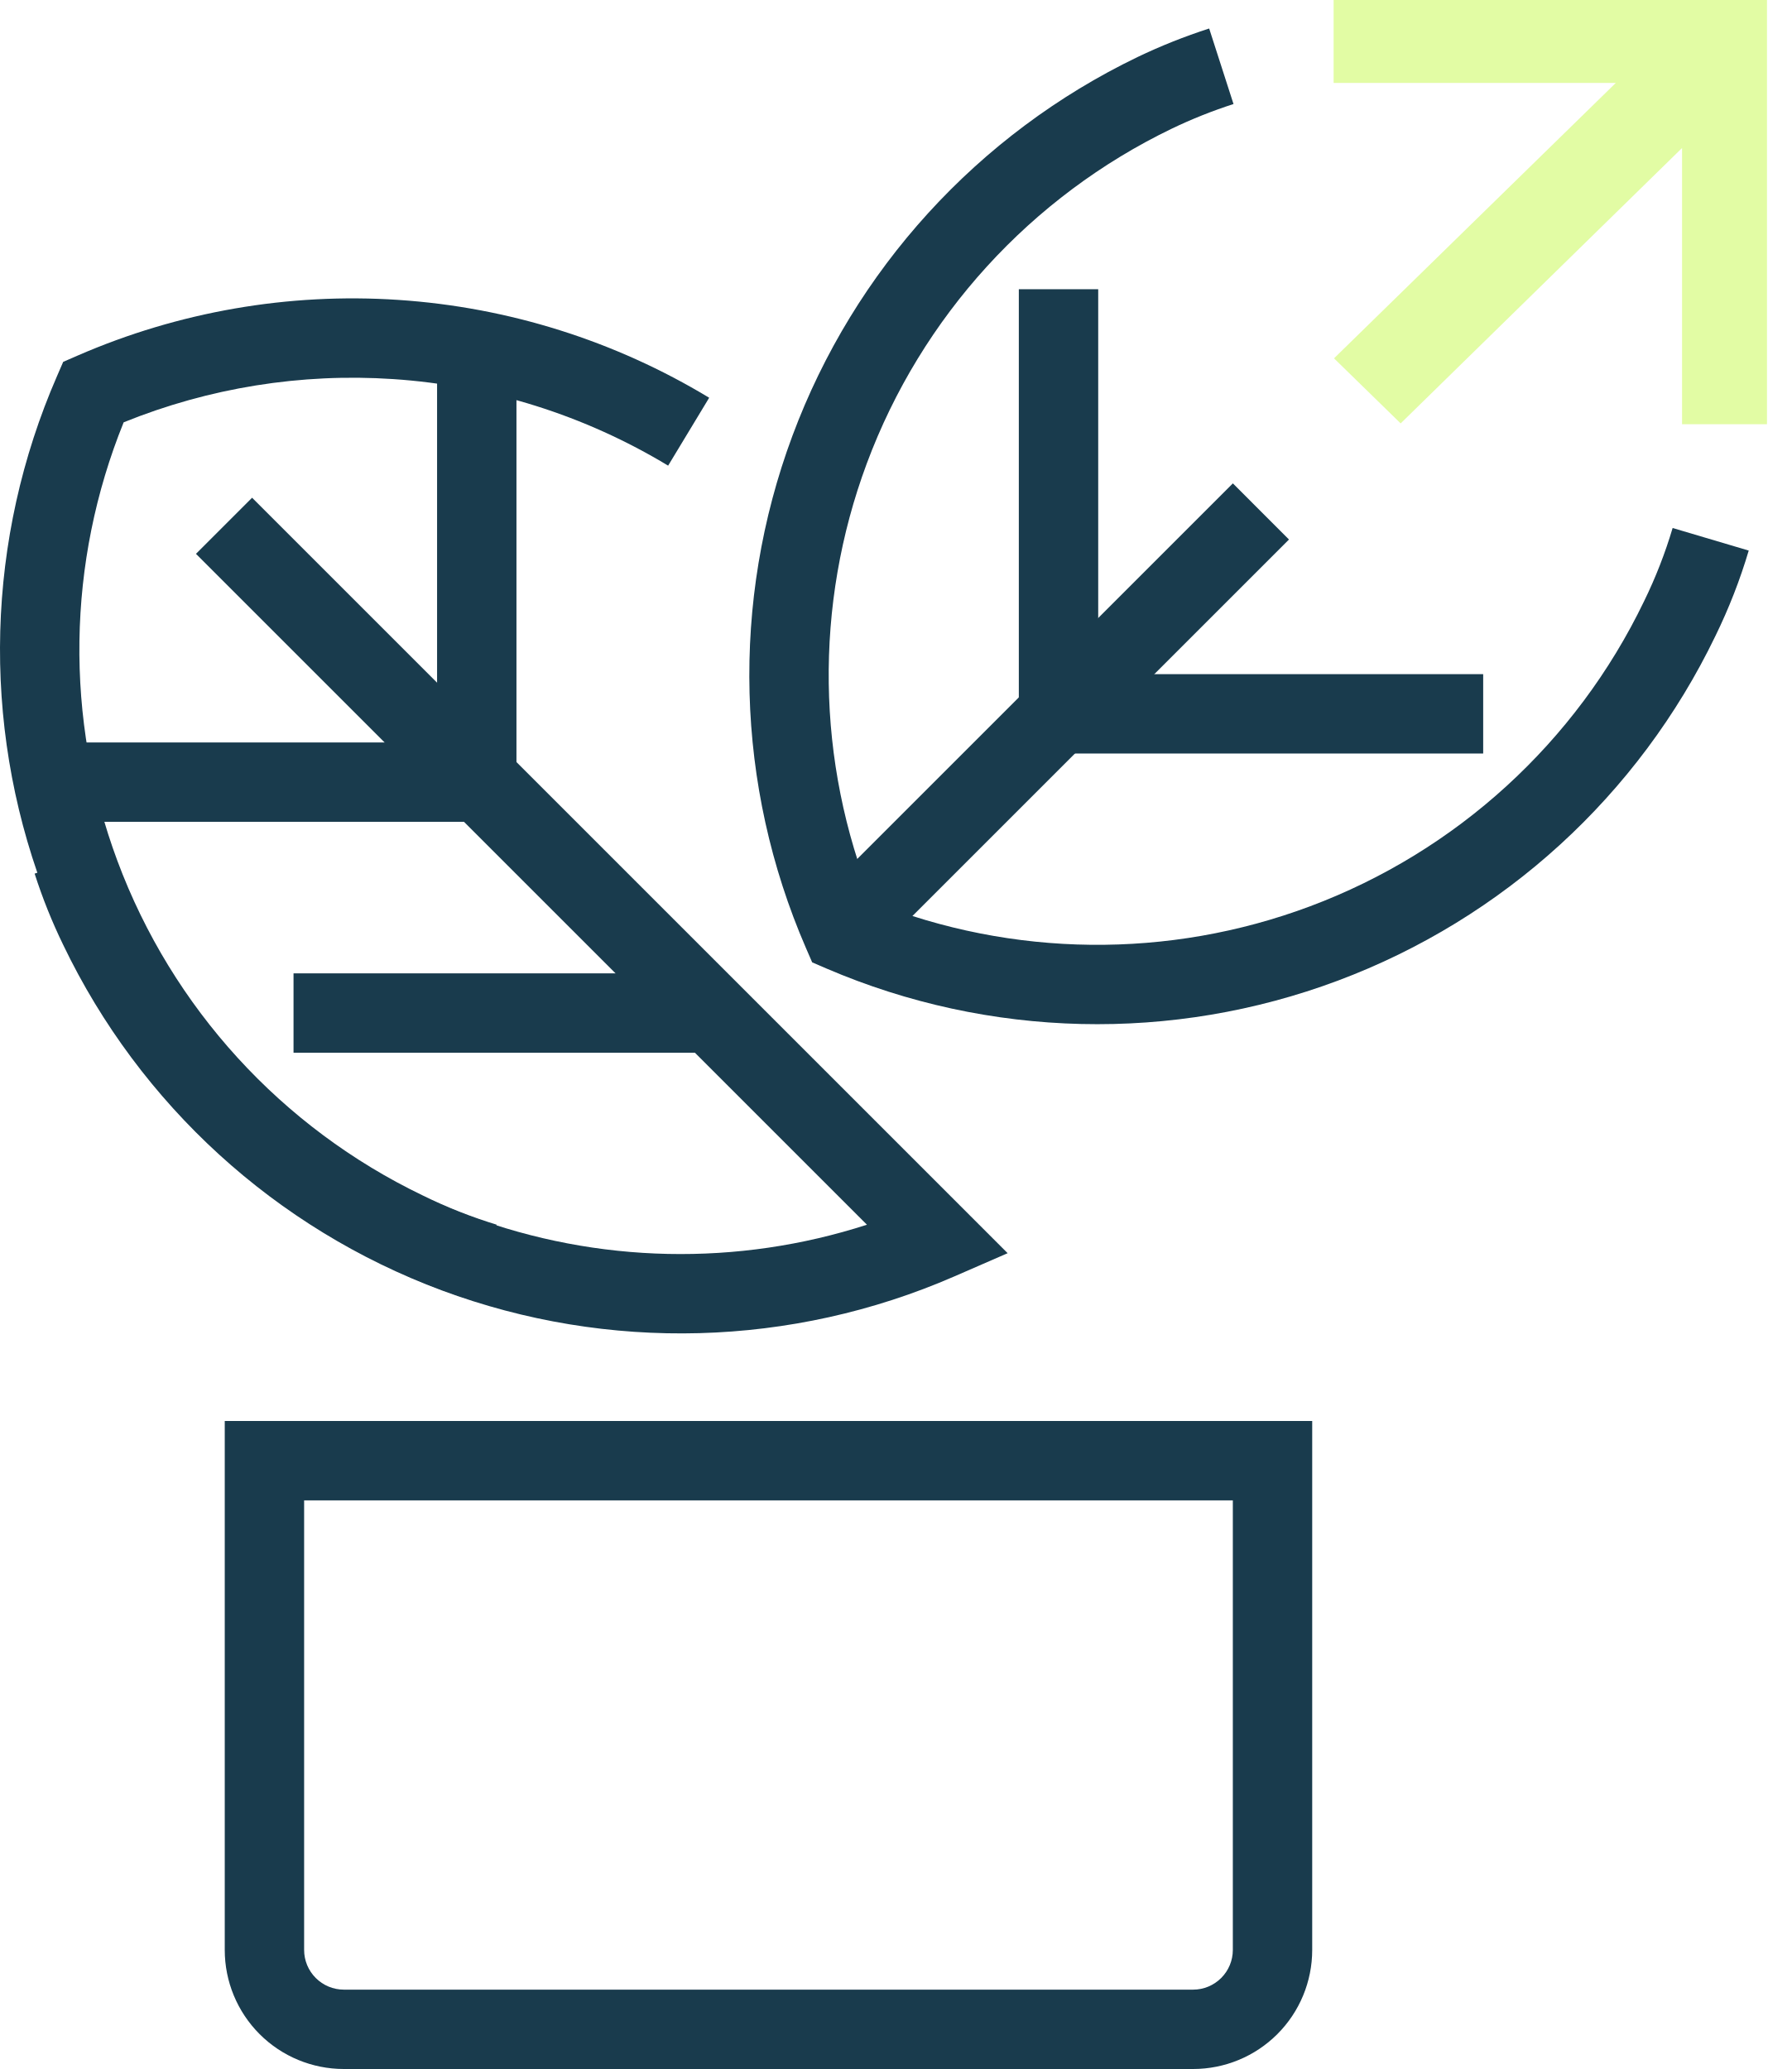
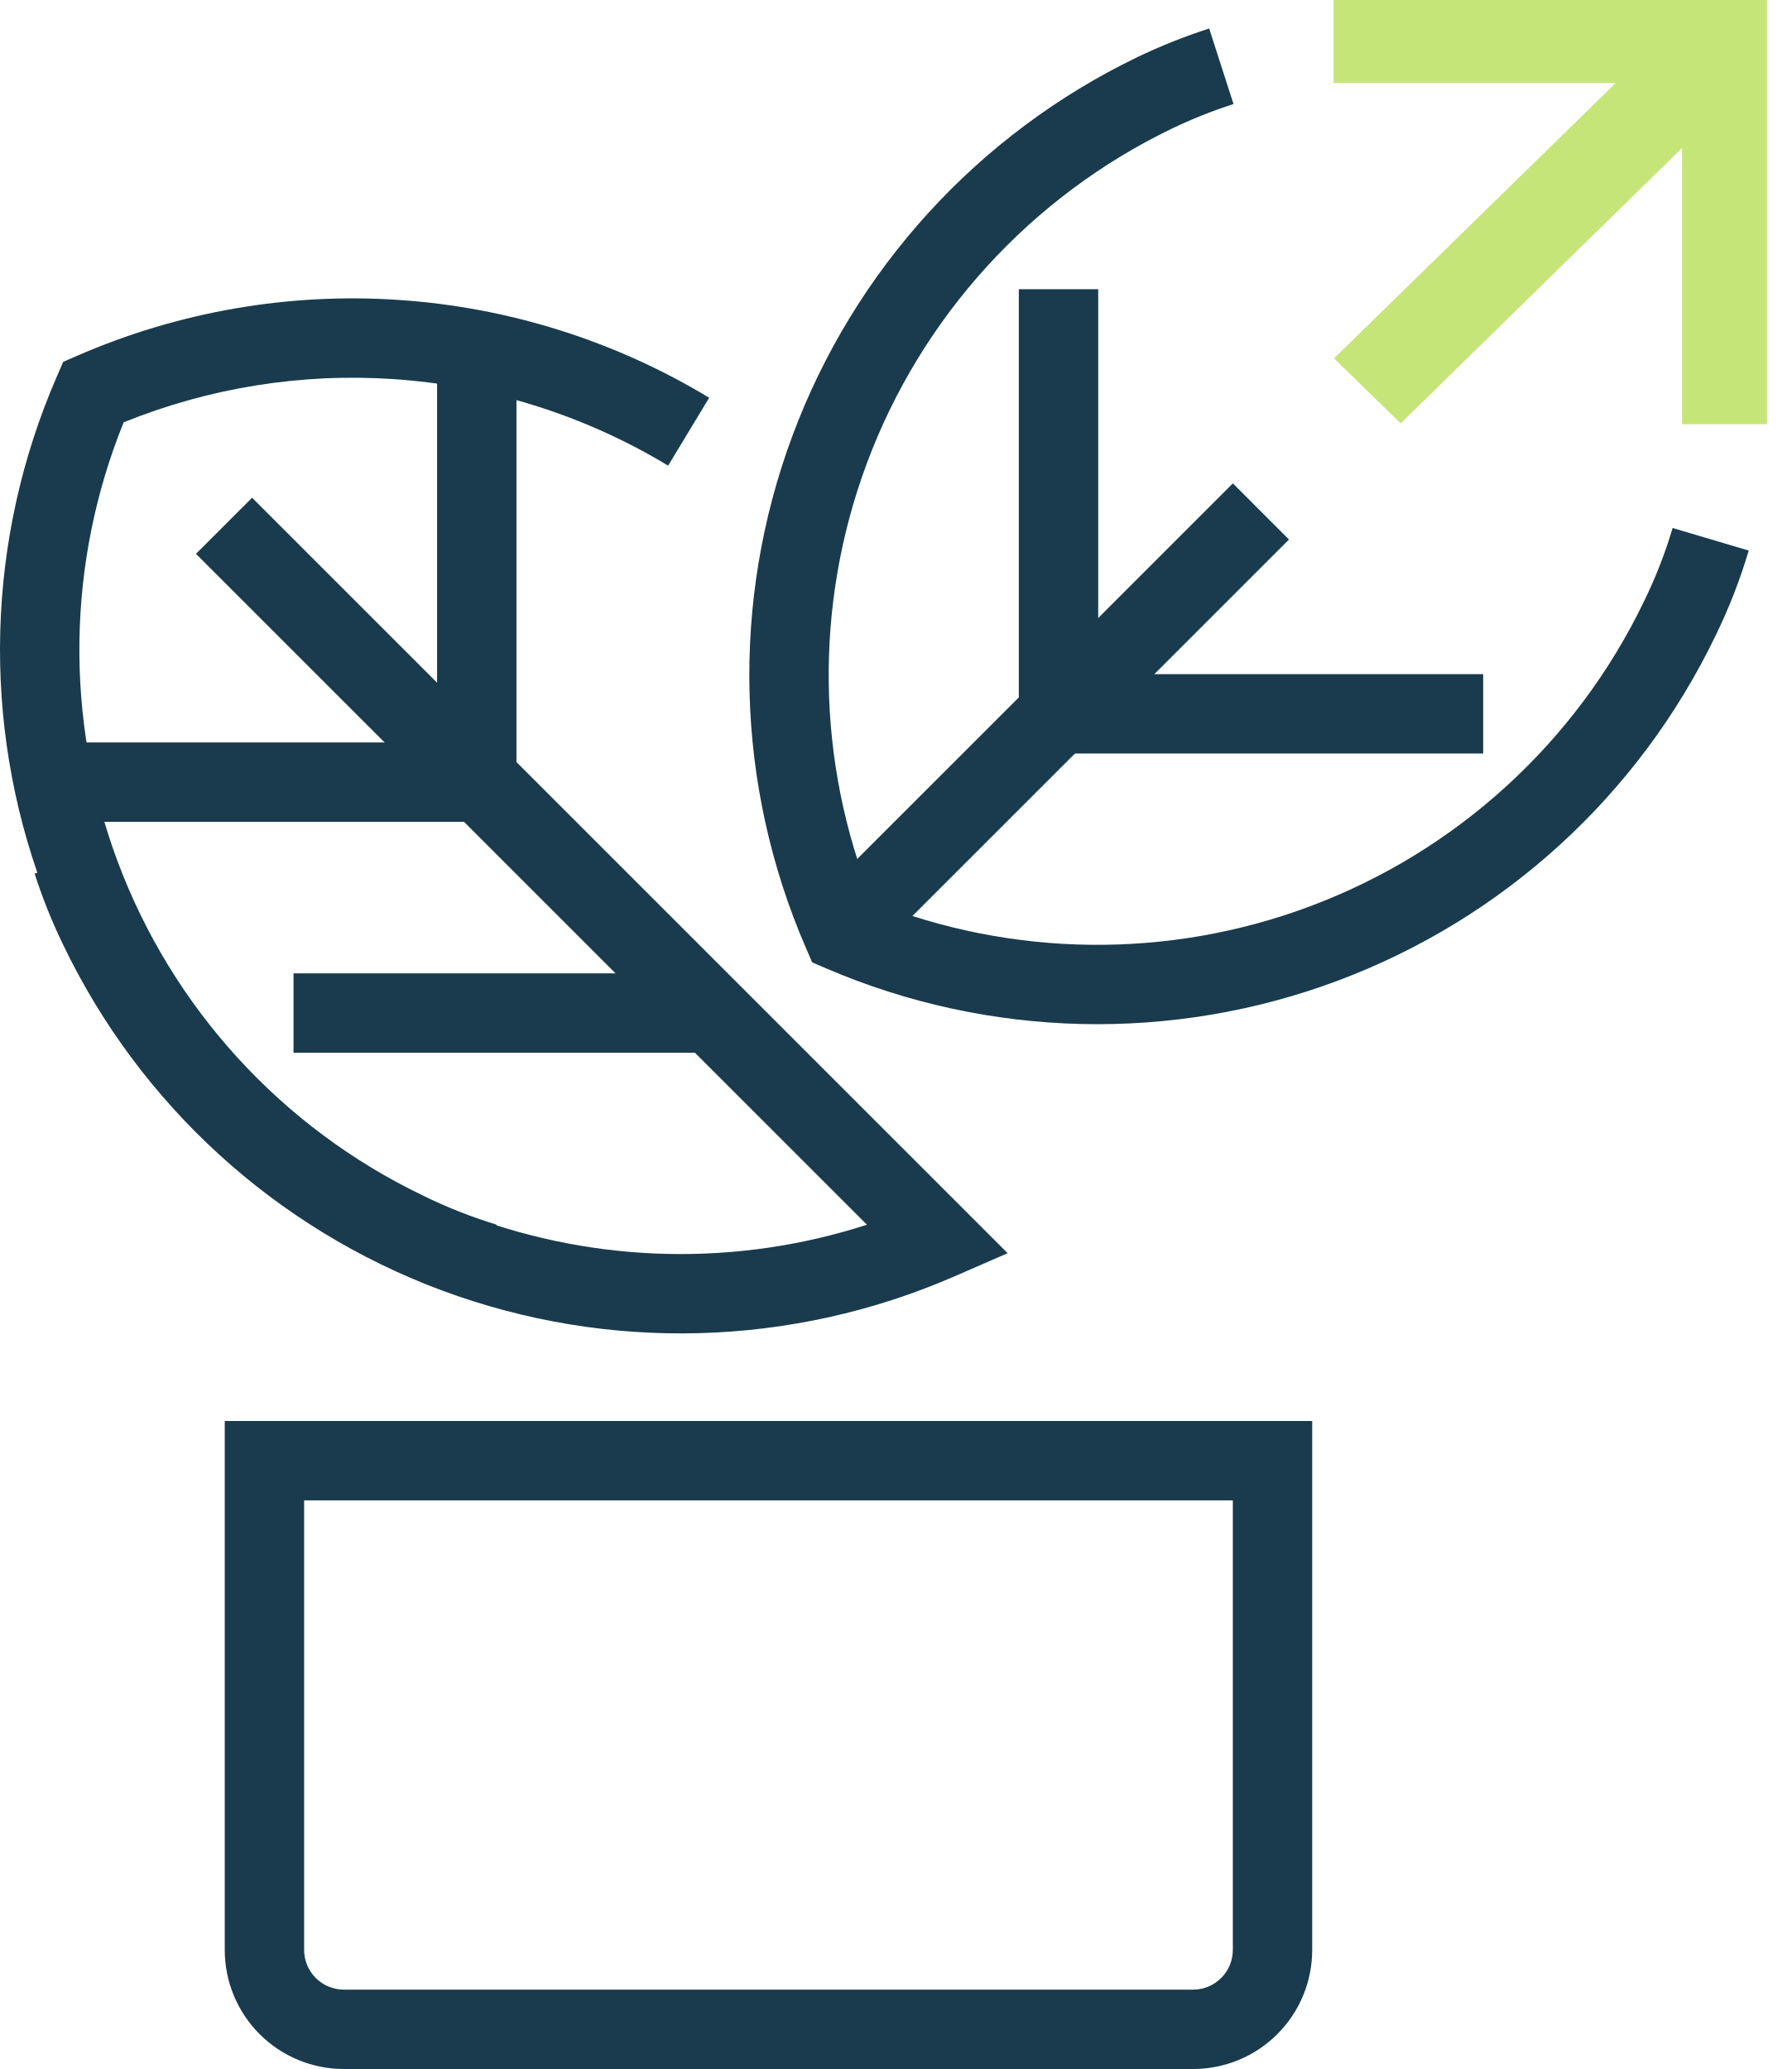
<svg xmlns="http://www.w3.org/2000/svg" viewBox="0 0 58 67" fill="none">
  <path fill-rule="evenodd" clip-rule="evenodd" d="M7.277 46.016H42.487V63.145C42.487 64.167 42.081 65.148 41.358 65.871C40.635 66.594 39.654 67 38.632 67H11.132C10.11 67 9.129 66.594 8.406 65.871C7.683 65.148 7.277 64.167 7.277 63.145V46.016ZM9.847 48.586V63.145C9.847 63.486 9.983 63.812 10.224 64.053C10.465 64.294 10.792 64.43 11.132 64.43H38.632C38.972 64.43 39.299 64.294 39.54 64.053C39.781 63.812 39.917 63.486 39.917 63.145V48.586H9.847Z" fill="#193B4D" />
-   <path d="M57.212 0H43.18V2.686H52.316L43.193 11.604L45.351 13.711L54.462 4.793V13.737H57.212V0Z" fill="#E2FCA4" />
+   <path d="M57.212 0H43.18V2.686H52.316L43.193 11.604L45.351 13.711L54.462 4.793V13.737H57.212V0Z" fill="#C6E579" />
  <path fill-rule="evenodd" clip-rule="evenodd" d="M39.939 3.369C39.256 3.589 38.589 3.855 37.943 4.165C33.374 6.369 29.834 10.255 28.065 15.009C26.356 19.604 26.427 24.665 28.254 29.2C32.786 31.007 37.836 31.064 42.417 29.349C47.158 27.574 51.032 24.037 53.229 19.476L53.233 19.468L53.233 19.468C53.606 18.705 53.915 17.912 54.157 17.098L56.621 17.829C56.339 18.779 55.978 19.704 55.542 20.595C53.057 25.751 48.679 29.749 43.318 31.756C37.957 33.763 32.027 33.623 26.766 31.366L26.297 31.164L26.094 30.696C23.812 25.432 23.656 19.49 25.657 14.113C27.657 8.736 31.66 4.342 36.828 1.849L36.83 1.848C37.582 1.488 38.357 1.179 39.151 0.923L39.939 3.369Z" fill="#193B4D" />
  <path fill-rule="evenodd" clip-rule="evenodd" d="M4.004 13.676C6.768 12.557 9.751 12.077 12.731 12.276C15.88 12.486 18.932 13.447 21.633 15.079L22.962 12.88C19.91 11.035 16.46 9.949 12.902 9.712C9.343 9.474 5.78 10.093 2.51 11.516L2.046 11.718L1.845 12.182C-0.447 17.445 -0.61 23.392 1.392 28.772C3.394 34.15 7.402 38.544 12.574 41.029C13.463 41.464 14.384 41.828 15.331 42.117L16.081 39.659C15.264 39.41 14.469 39.096 13.702 38.719L13.702 38.719L13.692 38.714C9.117 36.517 5.571 32.632 3.801 27.876C2.09 23.278 2.167 18.212 4.004 13.676Z" fill="#193B4D" />
  <path fill-rule="evenodd" clip-rule="evenodd" d="M28.07 39.66L6.345 17.935L8.162 16.118L32.626 40.582L30.897 41.335C25.634 43.627 19.687 43.789 14.306 41.787C8.927 39.786 4.534 35.777 2.049 30.603C1.685 29.855 1.375 29.082 1.121 28.29L3.568 27.506C3.785 28.182 4.05 28.843 4.361 29.482L4.364 29.488C6.561 34.063 10.446 37.608 15.203 39.379C19.355 40.924 23.889 41.011 28.07 39.66Z" fill="#193B4D" />
  <path fill-rule="evenodd" clip-rule="evenodd" d="M41.735 17.471L28.114 31.092L26.297 29.274L39.918 15.653L41.735 17.471Z" fill="#193B4D" />
  <path fill-rule="evenodd" clip-rule="evenodd" d="M14.152 24.043V11.578H16.722V26.613H1.688V24.043H14.152Z" fill="#193B4D" />
  <path fill-rule="evenodd" clip-rule="evenodd" d="M35.558 21.831V9.366H32.988V24.401H48.023V21.831H35.558Z" fill="#193B4D" />
  <path fill-rule="evenodd" clip-rule="evenodd" d="M9.504 31.52H23.253V34.09H9.504V31.52Z" fill="#193B4D" />
</svg>
